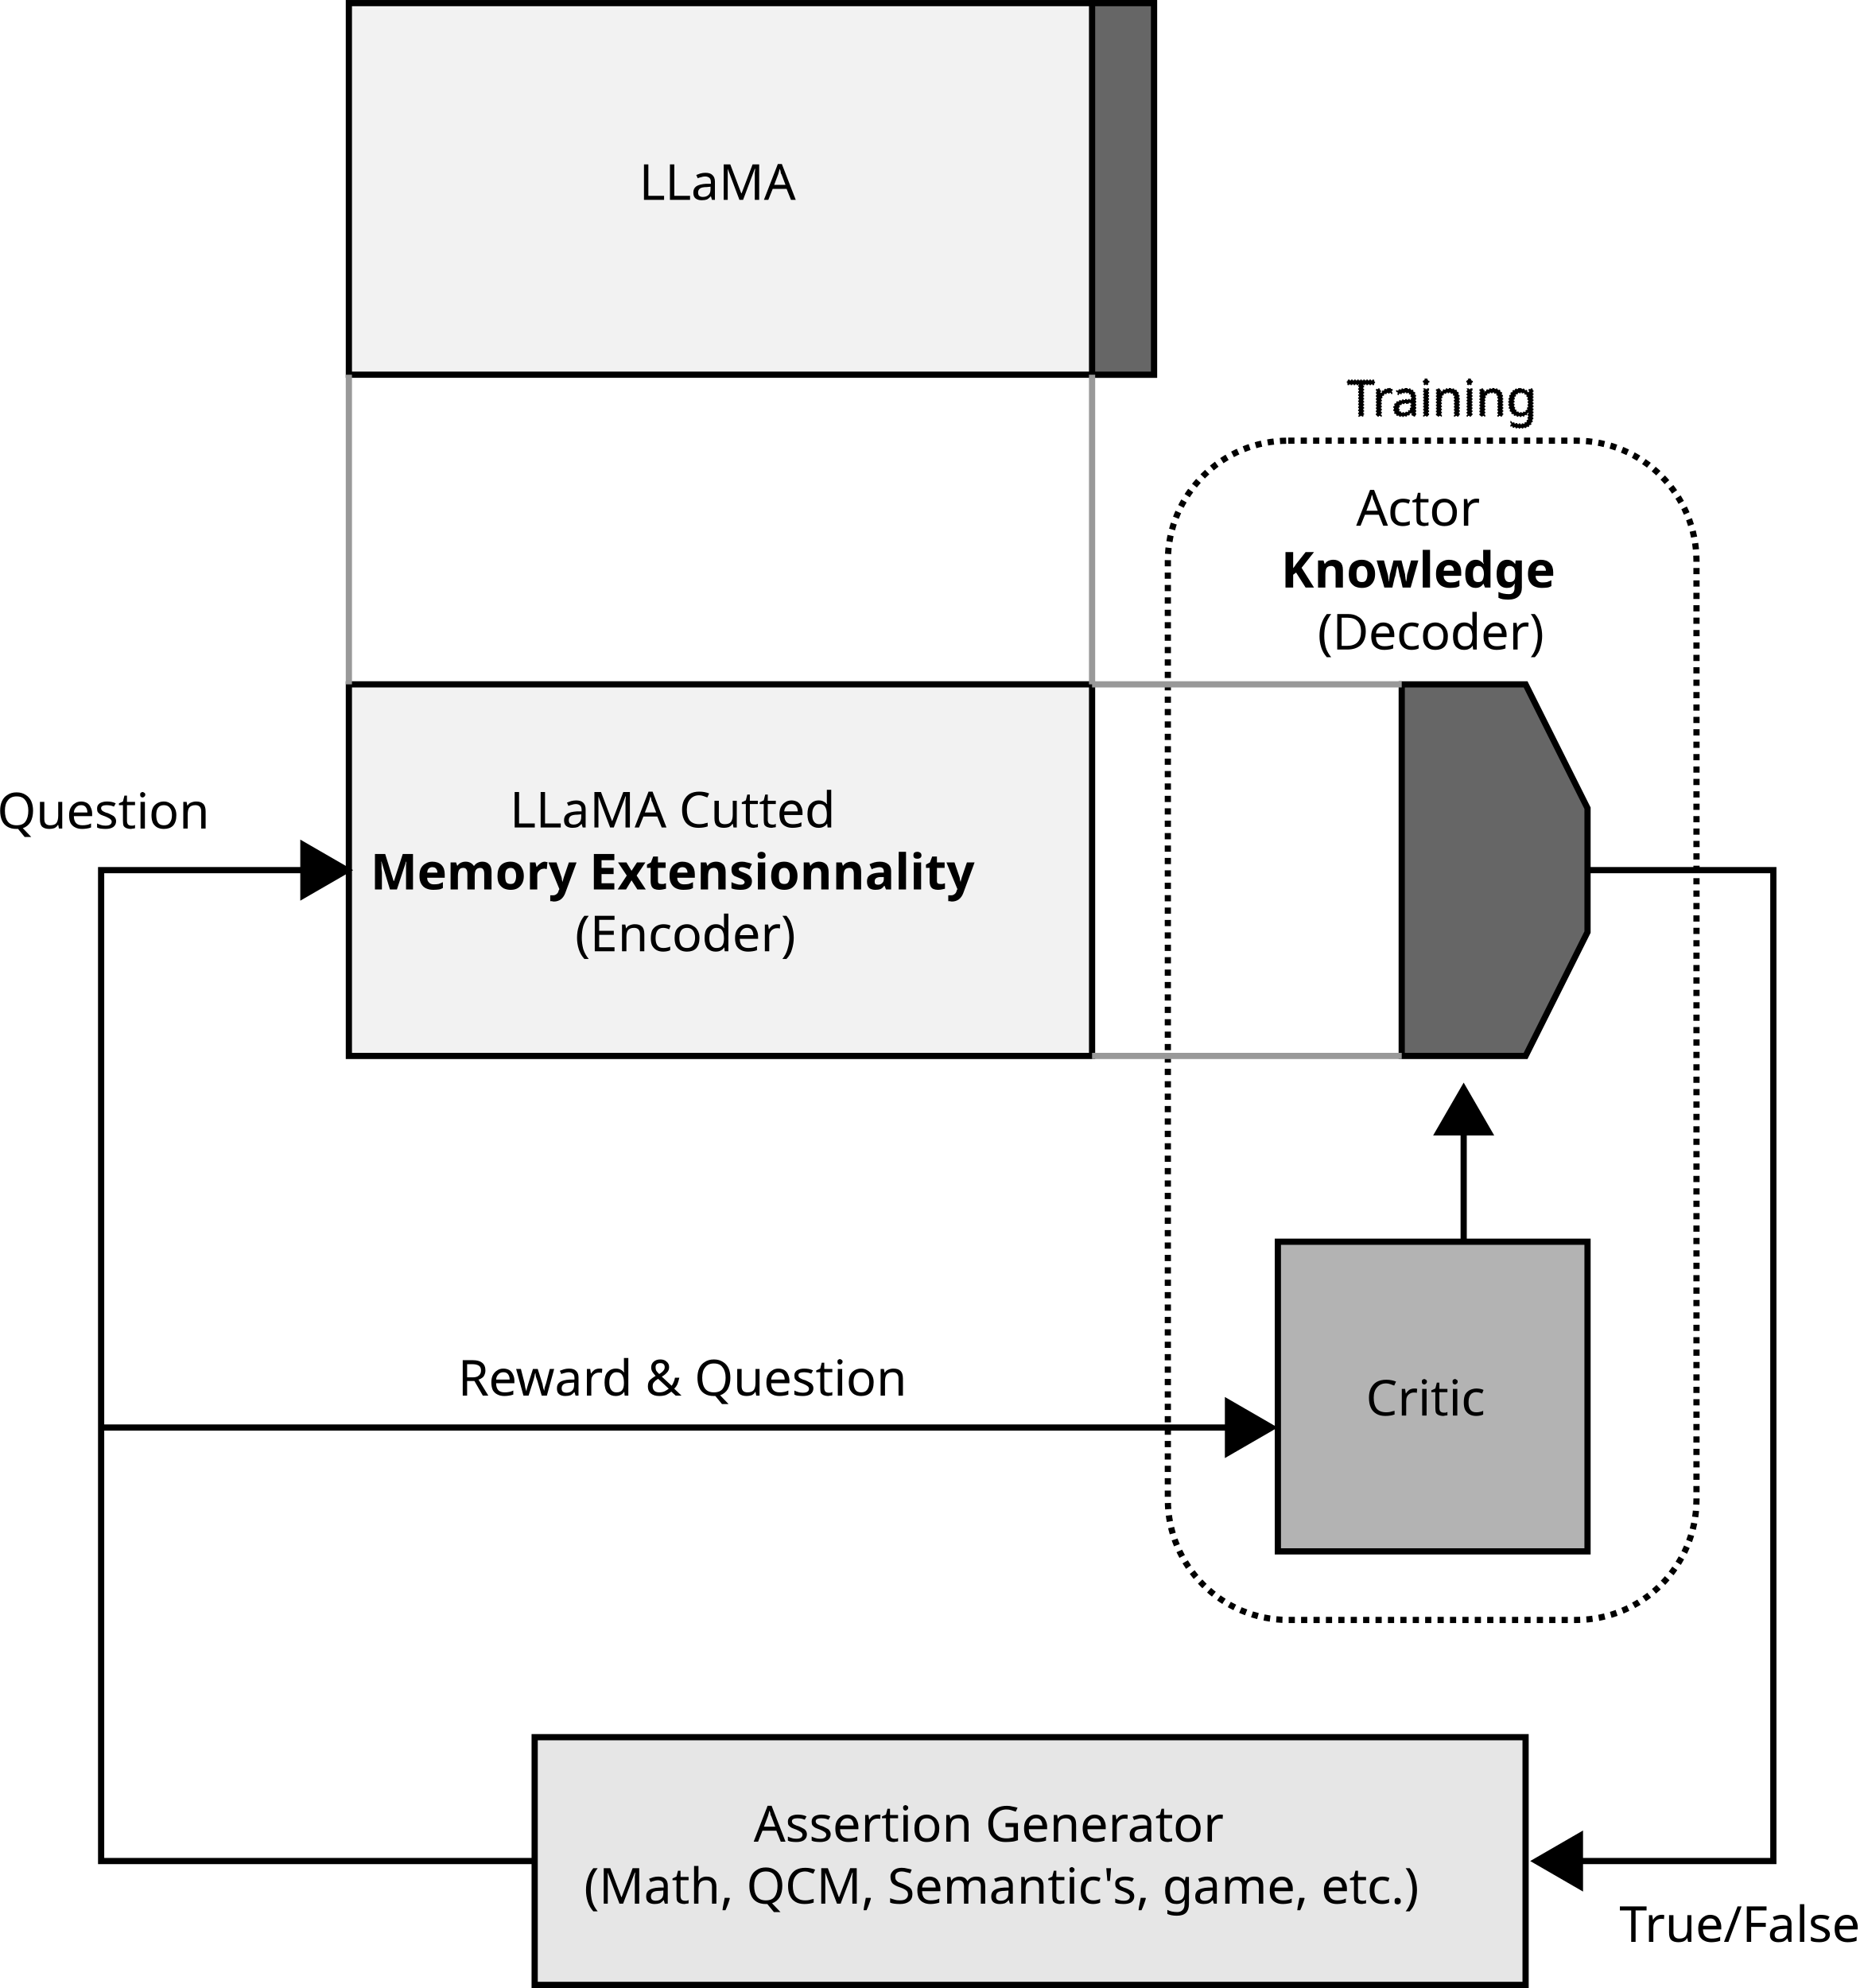
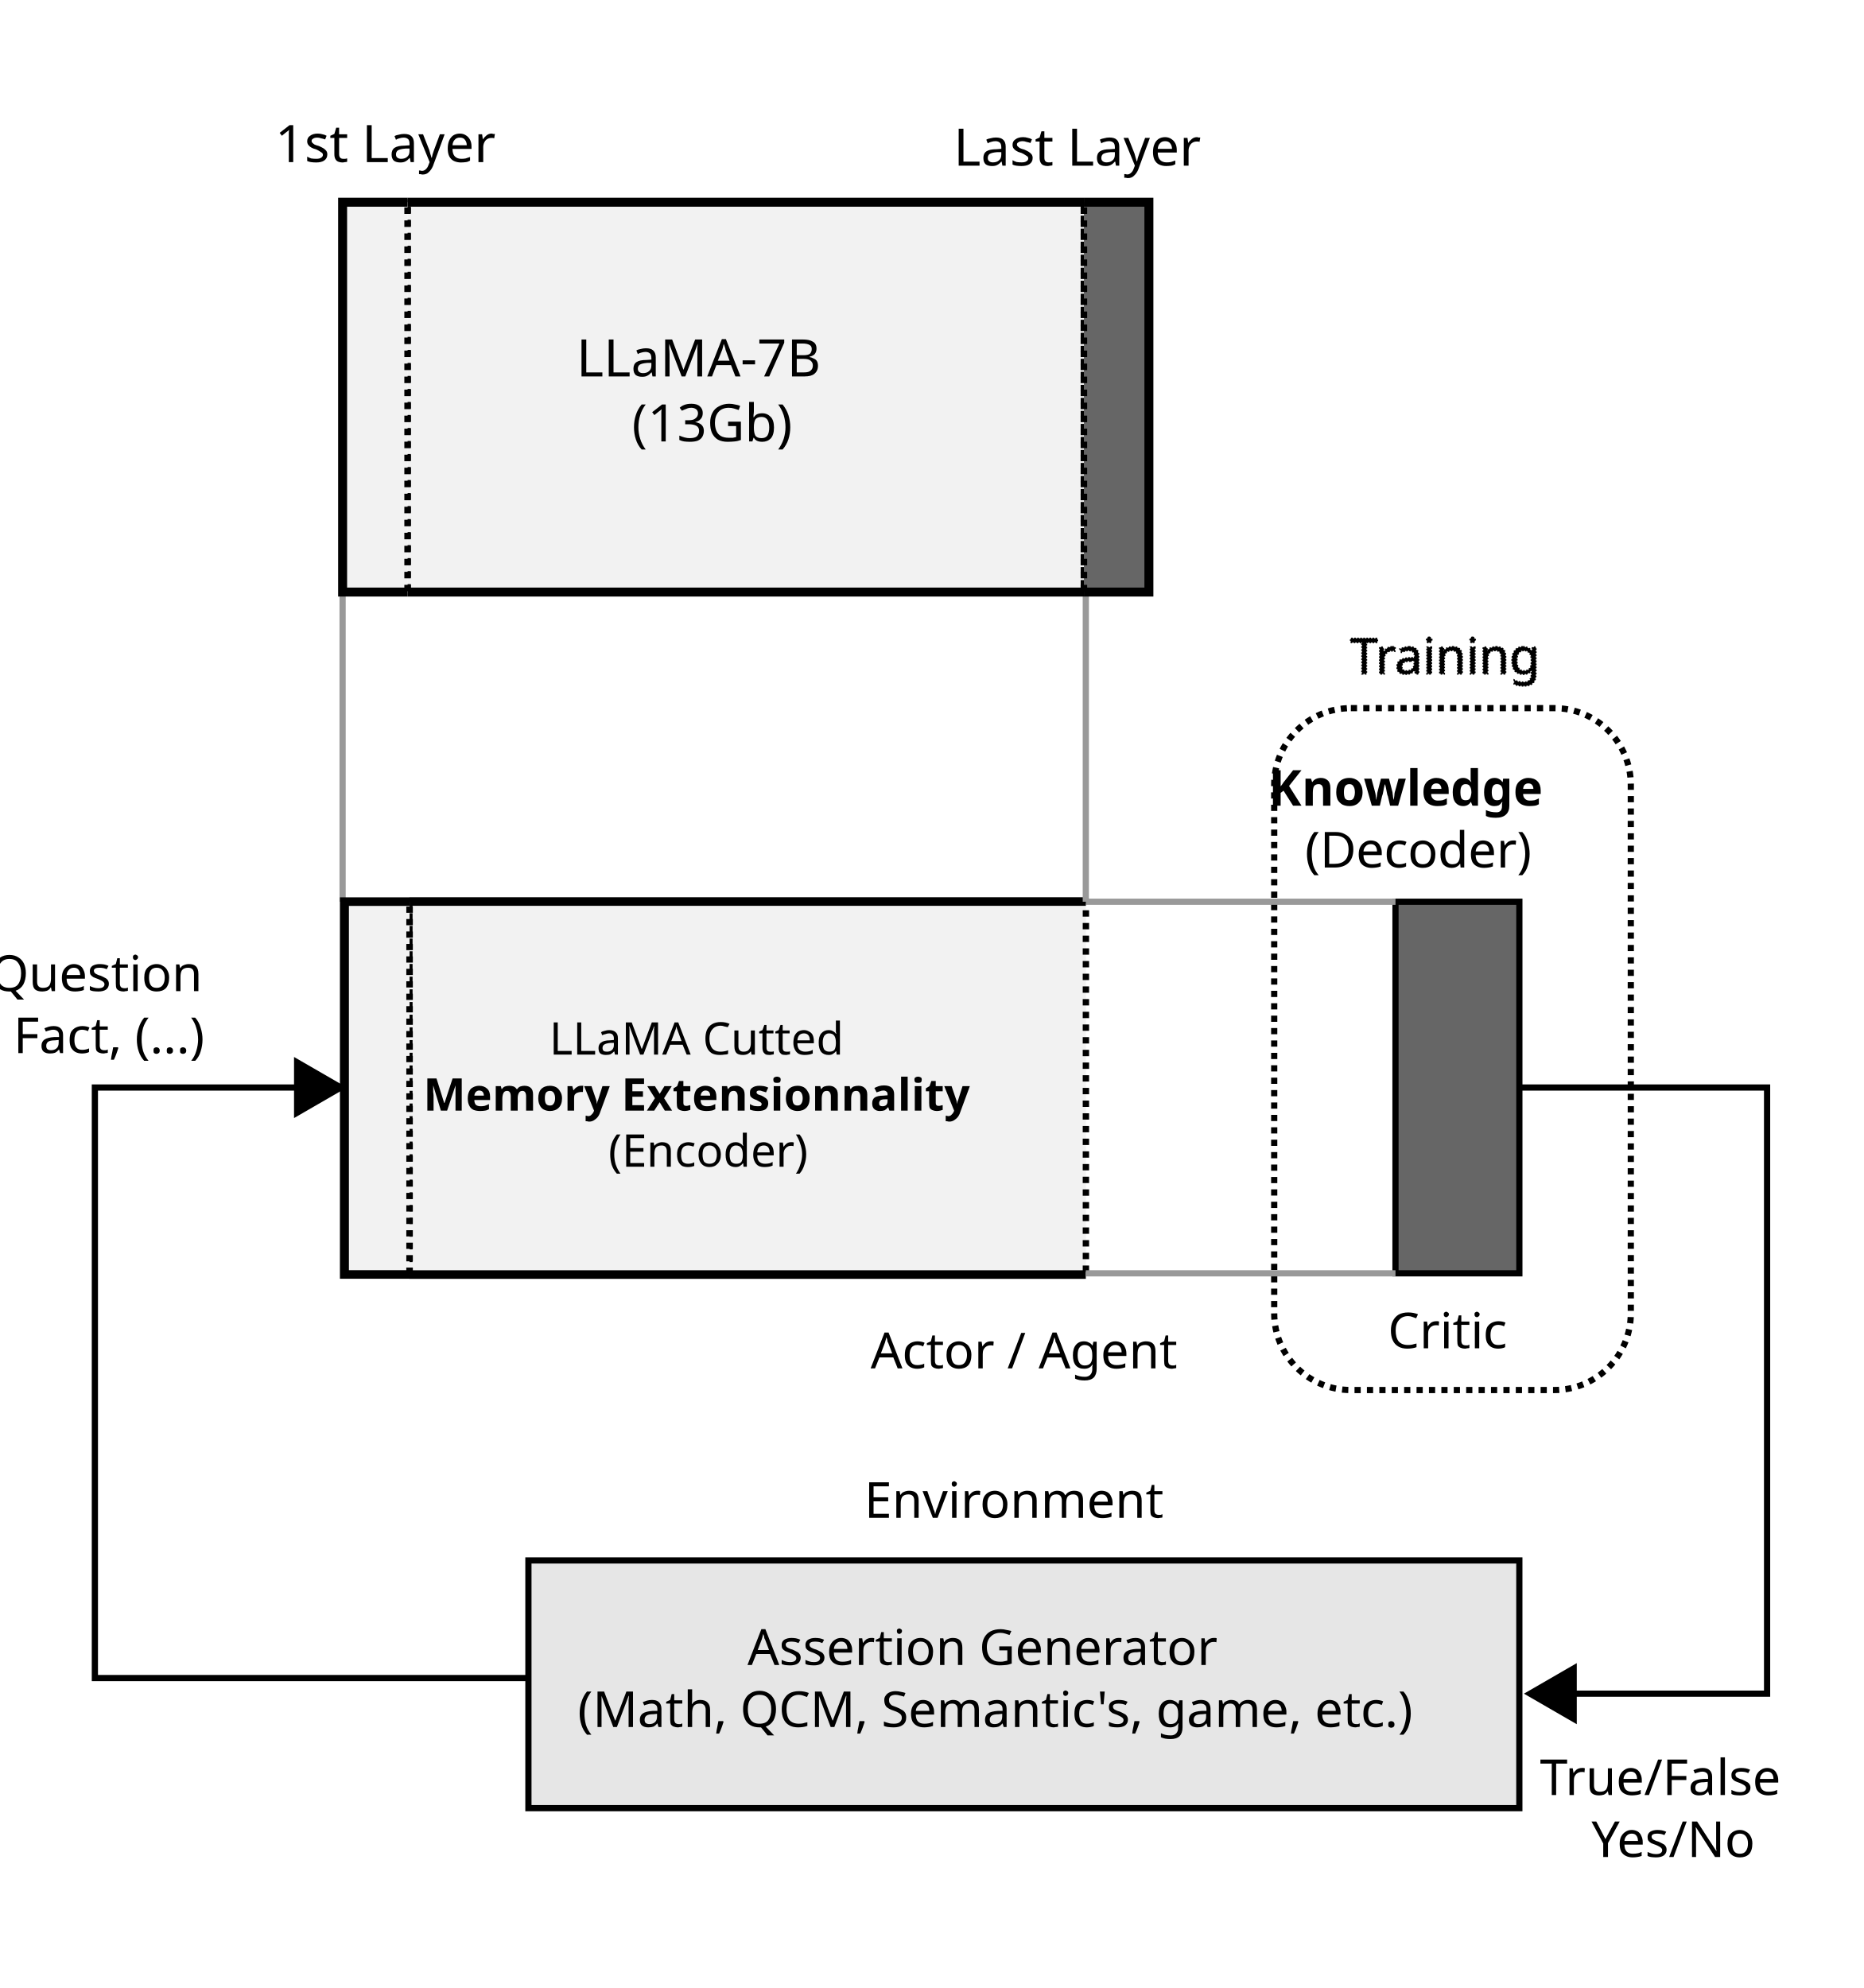
<svg xmlns="http://www.w3.org/2000/svg" width="79.598mm" height="84.931mm" viewBox="0 0 79.598 84.931" version="1.1" id="svg8">
  <defs id="defs2">
    <marker style="overflow:visible" id="marker1405" refX="0" refY="0" orient="auto">
      <path transform="scale(0.8)" style="fill:#000000;fill-opacity:1;fill-rule:evenodd;stroke:#000000;stroke-width:1pt;stroke-opacity:1" d="M 5.77,0 -2.88,5 V -5 Z" id="path1403" />
-     </marker>
-     <marker orient="auto" refY="0" refX="0" id="marker1359" style="overflow:visible">
-       <path id="path1357" d="M 5.77,0 -2.88,5 V -5 Z" style="fill:#000000;fill-opacity:1;fill-rule:evenodd;stroke:#000000;stroke-width:1pt;stroke-opacity:1" transform="scale(0.8)" />
-     </marker>
-     <marker style="overflow:visible" id="marker1279" refX="0" refY="0" orient="auto">
-       <path transform="scale(0.8)" style="fill:#000000;fill-opacity:1;fill-rule:evenodd;stroke:#000000;stroke-width:1pt;stroke-opacity:1" d="M 5.77,0 -2.88,5 V -5 Z" id="path1277" />
    </marker>
    <marker style="overflow:visible" id="marker1205" refX="0" refY="0" orient="auto">
      <path transform="scale(0.8)" style="fill:#000000;fill-opacity:1;fill-rule:evenodd;stroke:#000000;stroke-width:1pt;stroke-opacity:1" d="M 5.77,0 -2.88,5 V -5 Z" id="path1203" />
    </marker>
    <marker orient="auto" refY="0" refX="0" id="TriangleOutL" style="overflow:visible">
      <path id="path1057" d="M 5.77,0 -2.88,5 V -5 Z" style="fill:#000000;fill-opacity:1;fill-rule:evenodd;stroke:#000000;stroke-width:1pt;stroke-opacity:1" transform="scale(0.8)" />
    </marker>
  </defs>
  <g id="layer1" transform="translate(-22.13786,-19.05521)">
-     <rect style="opacity:1;vector-effect:none;fill:none;fill-opacity:1;stroke:#000000;stroke-width:0.265;stroke-linecap:butt;stroke-linejoin:miter;stroke-miterlimit:4;stroke-dasharray:0.265, 0.265;stroke-dashoffset:0;stroke-opacity:1" id="rect2395" width="22.584" height="50.38" x="72.029" y="37.882" ry="5.145" />
-     <path style="fill:#f2f2f2;fill-opacity:1;stroke:#000000;stroke-width:0.265px;stroke-linecap:butt;stroke-linejoin:miter;stroke-opacity:1" d="m 37.042,19.188 h 34.396 l 10e-7,15.875 H 37.042 Z" id="path817" />
-     <path style="fill:#666666;stroke:#000000;stroke-width:0.265px;stroke-linecap:butt;stroke-linejoin:miter;stroke-opacity:1" d="m 68.792,19.188 10e-7,15.875 H 71.438 l -10e-7,-15.875 z" id="path819" />
-     <path style="fill:#f2f2f2;stroke:#000000;stroke-width:0.265px;stroke-linecap:butt;stroke-linejoin:miter;stroke-opacity:1" d="m 37.042,48.292 31.75,10e-7 v 15.875 h -31.75 z" id="path817-3" />
-     <path style="fill:#666666;fill-opacity:1;stroke:#000000;stroke-width:0.265px;stroke-linecap:butt;stroke-linejoin:miter;stroke-opacity:1" d="M 82.021,48.292 H 87.312 l 2.646,5.292 V 58.875 L 87.312,64.167 h -5.292 z" id="path817-3-6" />
-     <path style="fill:#b3b3b3;stroke:#000000;stroke-width:0.265px;stroke-linecap:butt;stroke-linejoin:miter;stroke-opacity:1" d="M 76.729,72.104 H 89.958 V 85.333 H 76.729 Z" id="path817-3-7" />
-     <path style="fill:#e6e6e6;stroke:#000000;stroke-width:0.265px;stroke-linecap:butt;stroke-linejoin:miter;stroke-opacity:1" d="M 44.979,93.271 H 87.312 V 103.854 H 44.979 Z" id="path817-3-5" />
-     <path style="fill:none;stroke:#000000;stroke-width:0.265px;stroke-linecap:butt;stroke-linejoin:miter;stroke-opacity:1;marker-end:url(#marker1205)" d="m 89.958,56.229 h 7.938 V 98.562 h -8.882" id="path903" />
-     <path style="fill:none;stroke:#000000;stroke-width:0.265;stroke-linecap:butt;stroke-linejoin:miter;stroke-miterlimit:4;stroke-dasharray:none;stroke-opacity:1;marker-end:url(#TriangleOutL)" d="M 44.979,98.562 H 26.458 V 56.229 h 9.26" id="path905" />
-     <path style="fill:none;stroke:#999999;stroke-width:0.265px;stroke-linecap:butt;stroke-linejoin:miter;stroke-opacity:1" d="M 68.792,48.292 H 82.021" id="path907" />
-     <path style="fill:none;stroke:#999999;stroke-width:0.265px;stroke-linecap:butt;stroke-linejoin:miter;stroke-opacity:1" d="M 68.792,64.167 H 82.021" id="path909" />
-     <path style="fill:none;stroke:#000000;stroke-width:0.265px;stroke-linecap:butt;stroke-linejoin:miter;stroke-opacity:1;marker-end:url(#marker1279)" d="m 84.667,72.104 10e-7,-5.292" id="path911" />
-     <path style="fill:none;stroke:#000000;stroke-width:0.265px;stroke-linecap:butt;stroke-linejoin:miter;stroke-opacity:1;marker-end:url(#marker1359)" d="M 26.458,80.042 H 75.217" id="path1317" />
-     <path style="fill:none;stroke:#999999;stroke-width:0.265px;stroke-linecap:butt;stroke-linejoin:miter;stroke-opacity:1" d="M 37.042,35.063 V 48.292" id="path1797" />
-     <path style="fill:none;stroke:#999999;stroke-width:0.265px;stroke-linecap:butt;stroke-linejoin:miter;stroke-opacity:1" d="M 68.792,35.063 V 48.292" id="path1799" />
-     <text xml:space="preserve" style="font-style:normal;font-weight:normal;font-size:2.117px;line-height:1.25;font-family:sans-serif;letter-spacing:0px;word-spacing:0px;fill:#000000;fill-opacity:1;stroke:none;stroke-width:0.265" x="49.445" y="27.592" id="text1803">
-       <tspan id="tspan1801" x="49.445" y="27.592" style="stroke-width:0.265">LLaMA</tspan>
+     <rect style="opacity:1;vector-effect:none;fill:none;fill-opacity:1;stroke:#000000;stroke-width:0.265;stroke-linecap:butt;stroke-linejoin:miter;stroke-miterlimit:4;stroke-dasharray:0.265, 0.265;stroke-dashoffset:0;stroke-opacity:1" id="rect2395" width="15.234" height="29.132" x="76.573" y="49.308" ry="3.274" />
+     <path style="fill:#666666;fill-opacity:1;stroke:#000000;stroke-width:0.265px;stroke-linecap:butt;stroke-linejoin:miter;stroke-opacity:1" d="m 81.754,57.579 h 5.292 v 15.875 h -5.292 z" id="path817-3-6" />
+     <path style="fill:#e6e6e6;stroke:#000000;stroke-width:0.265px;stroke-linecap:butt;stroke-linejoin:miter;stroke-opacity:1" d="M 44.712,85.72 H 87.045 V 96.303 H 44.712 Z" id="path817-3-5" />
+     <path style="fill:none;stroke:#000000;stroke-width:0.265px;stroke-linecap:butt;stroke-linejoin:miter;stroke-opacity:1;marker-end:url(#marker1205)" d="m 87.119,65.516 h 10.51 v 25.896 h -8.882" id="path903" />
+     <path style="fill:#f2f2f2;stroke:#000000;stroke-width:0.271;stroke-linecap:butt;stroke-linejoin:miter;stroke-miterlimit:4;stroke-dasharray:0.271, 0.271;stroke-dashoffset:0;stroke-opacity:1" d="m 39.628,57.576 28.9,1.1e-5 V 73.502 H 39.628 Z" id="path817-3-3-1" />
+     <g id="g1267-2" transform="matrix(1.049128,0,0,1.00387,-34.5646,173.3857)">
+       <path style="fill:none;stroke:#000000;stroke-width:0.365;stroke-linecap:butt;stroke-linejoin:miter;stroke-miterlimit:4;stroke-dasharray:none;stroke-opacity:1" d="m 70.721,-115.369 27.541,1e-5" id="path939-7" />
+       <path style="fill:none;stroke:#000000;stroke-width:0.365;stroke-linecap:butt;stroke-linejoin:miter;stroke-miterlimit:4;stroke-dasharray:none;stroke-opacity:1" d="M 70.721,-99.494 H 98.262" id="path941-0" />
+     </g>
+     <path style="fill:none;stroke:#999999;stroke-width:0.265px;stroke-linecap:butt;stroke-linejoin:miter;stroke-opacity:1" d="M 36.774,44.35 V 57.579" id="path1797" />
+     <g id="g2078-9" transform="matrix(1.051942,0,0,1.003368,-25.13516,179.09)">
+       <path style="fill:#f2f2f2;fill-opacity:1;stroke:#000000;stroke-width:0.265;stroke-linecap:butt;stroke-linejoin:miter;stroke-miterlimit:4;stroke-dasharray:0.265, 0.265;stroke-dashoffset:0;stroke-opacity:1" d="m 58.926,-121.108 v 15.875 h 2.646 v -15.875 z" id="path819-2-3-2-6-3" />
+       <path style="fill:none;stroke:#000000;stroke-width:0.365;stroke-linecap:butt;stroke-linejoin:miter;stroke-miterlimit:4;stroke-dasharray:none;stroke-opacity:1" d="m 61.572,-121.108 h -2.646 v 15.875 h 2.646" id="path1263-6" />
+     </g>
+     <path style="fill:none;stroke:#000000;stroke-width:0.265;stroke-linecap:butt;stroke-linejoin:miter;stroke-miterlimit:4;stroke-dasharray:none;stroke-opacity:1;marker-end:url(#TriangleOutL)" d="M 44.712,90.745 H 26.191 V 65.516 h 9.26" id="path905" />
+     <path style="fill:none;stroke:#999999;stroke-width:0.265px;stroke-linecap:butt;stroke-linejoin:miter;stroke-opacity:1" d="M 68.524,57.579 H 81.754" id="path907" />
+     <path style="fill:none;stroke:#999999;stroke-width:0.265px;stroke-linecap:butt;stroke-linejoin:miter;stroke-opacity:1" d="M 68.524,73.454 H 81.754" id="path909" />
+     <path style="fill:none;stroke:#999999;stroke-width:0.265px;stroke-linecap:butt;stroke-linejoin:miter;stroke-opacity:1" d="M 68.524,44.35 V 57.579" id="path1799" />
+     <text xml:space="preserve" style="font-style:normal;font-weight:normal;font-size:1.915px;line-height:1.25;font-family:sans-serif;letter-spacing:0px;word-spacing:0px;fill:#000000;fill-opacity:1;stroke:none;stroke-width:0.239" x="53.636" y="64.109" id="text1803-3">
+       <tspan id="tspan1801-5" x="53.636" y="64.109" style="text-align:center;text-anchor:middle;stroke-width:0.239">LLaMA Cutted</tspan>
+       <tspan x="53.636" y="66.503" style="font-style:normal;font-variant:normal;font-weight:bold;font-stretch:normal;font-family:sans-serif;-inkscape-font-specification:'sans-serif Bold';text-align:center;text-anchor:middle;stroke-width:0.239" id="tspan1823">Memory Extensionnality</tspan>
+       <tspan x="53.636" y="68.897" style="text-align:center;text-anchor:middle;stroke-width:0.239" id="tspan1825">(Encoder)</tspan>
    </text>
-     <text xml:space="preserve" style="font-style:normal;font-weight:normal;font-size:2.117px;line-height:1.25;font-family:sans-serif;letter-spacing:0px;word-spacing:0px;fill:#000000;fill-opacity:1;stroke:none;stroke-width:0.265" x="52.801" y="54.408" id="text1803-3">
-       <tspan id="tspan1801-5" x="52.801" y="54.408" style="text-align:center;text-anchor:middle;stroke-width:0.265">LLaMA Cutted</tspan>
-       <tspan x="52.801" y="57.053" style="font-style:normal;font-variant:normal;font-weight:bold;font-stretch:normal;font-family:sans-serif;-inkscape-font-specification:'sans-serif Bold';text-align:center;text-anchor:middle;stroke-width:0.265" id="tspan1823">Memory Extensionnality</tspan>
-       <tspan x="52.801" y="59.699" style="text-align:center;text-anchor:middle;stroke-width:0.265" id="tspan1825">(Encoder)</tspan>
+     <text xml:space="preserve" style="font-style:normal;font-weight:normal;font-size:2.117px;line-height:1.25;font-family:sans-serif;letter-spacing:0px;word-spacing:0px;fill:#000000;fill-opacity:1;stroke:none;stroke-width:0.265" x="81.432" y="76.657" id="text1803-6">
+       <tspan id="tspan1801-2" x="81.432" y="76.657" style="stroke-width:0.265">Critic</tspan>
    </text>
-     <text xml:space="preserve" style="font-style:normal;font-weight:normal;font-size:2.117px;line-height:1.25;font-family:sans-serif;letter-spacing:0px;word-spacing:0px;fill:#000000;fill-opacity:1;stroke:none;stroke-width:0.265" x="80.496" y="79.531" id="text1803-6">
-       <tspan id="tspan1801-2" x="80.496" y="79.531" style="stroke-width:0.265">Critic</tspan>
+     <text xml:space="preserve" style="font-style:normal;font-weight:normal;font-size:2.117px;line-height:1.25;font-family:sans-serif;letter-spacing:0px;word-spacing:0px;fill:#000000;fill-opacity:1;stroke:none;stroke-width:0.265" x="66.036" y="90.187" id="text1803-6-9">
+       <tspan id="tspan1801-2-1" x="66.036" y="90.187" style="text-align:center;text-anchor:middle;stroke-width:0.265">Assertion Generator</tspan>
+       <tspan x="66.036" y="92.833" style="text-align:center;text-anchor:middle;stroke-width:0.265" id="tspan1863">(Math, QCM, Semantic's, game, etc.)</tspan>
    </text>
-     <text xml:space="preserve" style="font-style:normal;font-weight:normal;font-size:2.117px;line-height:1.25;font-family:sans-serif;letter-spacing:0px;word-spacing:0px;fill:#000000;fill-opacity:1;stroke:none;stroke-width:0.265" x="66.303" y="97.738" id="text1803-6-9">
-       <tspan id="tspan1801-2-1" x="66.303" y="97.738" style="text-align:center;text-anchor:middle;stroke-width:0.265">Assertion Generator</tspan>
-       <tspan x="66.303" y="100.384" style="text-align:center;text-anchor:middle;stroke-width:0.265" id="tspan1863">(Math, QCM, Semantic's, game, etc.)</tspan>
+     <text xml:space="preserve" style="font-style:normal;font-weight:normal;font-size:2.117px;line-height:1.25;font-family:sans-serif;letter-spacing:0px;word-spacing:0px;fill:#000000;fill-opacity:1;stroke:none;stroke-width:0.265" x="84.112" y="53.474" id="text1803-3-2">
+       <tspan x="84.112" y="53.474" style="font-style:normal;font-variant:normal;font-weight:bold;font-stretch:normal;font-family:sans-serif;-inkscape-font-specification:'sans-serif Bold';text-align:center;text-anchor:middle;stroke-width:0.265" id="tspan1823-0">Knowledge</tspan>
+       <tspan x="84.112" y="56.119" style="text-align:center;text-anchor:middle;stroke-width:0.265" id="tspan1825-9">(Decoder)</tspan>
    </text>
-     <text xml:space="preserve" style="font-style:normal;font-weight:normal;font-size:2.117px;line-height:1.25;font-family:sans-serif;letter-spacing:0px;word-spacing:0px;fill:#000000;fill-opacity:1;stroke:none;stroke-width:0.265" x="84.646" y="41.514" id="text1803-3-2">
-       <tspan id="tspan1801-5-7" x="84.646" y="41.514" style="text-align:center;text-anchor:middle;stroke-width:0.265">Actor</tspan>
-       <tspan x="84.646" y="44.159" style="font-style:normal;font-variant:normal;font-weight:bold;font-stretch:normal;font-family:sans-serif;-inkscape-font-specification:'sans-serif Bold';text-align:center;text-anchor:middle;stroke-width:0.265" id="tspan1823-0">Knowledge</tspan>
-       <tspan x="84.646" y="46.805" style="text-align:center;text-anchor:middle;stroke-width:0.265" id="tspan1825-9">(Decoder)</tspan>
+     <text xml:space="preserve" style="font-style:normal;font-weight:normal;font-size:2.117px;line-height:1.25;font-family:sans-serif;letter-spacing:0px;word-spacing:0px;fill:#000000;fill-opacity:1;stroke:none;stroke-width:0.265" x="28.175" y="61.402" id="text1803-6-3-0-2">
+       <tspan id="tspan1801-2-6-6-6" x="28.175" y="61.402" style="text-align:center;text-anchor:middle;stroke-width:0.265">Question</tspan>
+       <tspan x="28.175" y="64.048" style="text-align:center;text-anchor:middle;stroke-width:0.265" id="tspan1939">Fact, (...)</tspan>
    </text>
-     <text xml:space="preserve" style="font-style:normal;font-weight:normal;font-size:2.117px;line-height:1.25;font-family:sans-serif;letter-spacing:0px;word-spacing:0px;fill:#000000;fill-opacity:1;stroke:none;stroke-width:0.265" x="91.326" y="102.014" id="text1803-6-3">
-       <tspan id="tspan1801-2-6" x="91.326" y="102.014" style="stroke-width:0.265">True/False</tspan>
+     <text xml:space="preserve" style="font-style:normal;font-weight:normal;font-size:2.117px;line-height:1.25;font-family:sans-serif;letter-spacing:0px;word-spacing:0px;fill:#000000;fill-opacity:1;stroke:#000000;stroke-width:0.065;stroke-miterlimit:4;stroke-dasharray:0.065, 0.065;stroke-dashoffset:0" x="79.823" y="47.842" id="text1803-6-3-1">
+       <tspan id="tspan1801-2-6-8" x="79.823" y="47.842" style="stroke:#000000;stroke-width:0.065;stroke-miterlimit:4;stroke-dasharray:0.065, 0.065;stroke-dashoffset:0">Training</tspan>
    </text>
-     <text xml:space="preserve" style="font-style:normal;font-weight:normal;font-size:2.117px;line-height:1.25;font-family:sans-serif;letter-spacing:0px;word-spacing:0px;fill:#000000;fill-opacity:1;stroke:none;stroke-width:0.265" x="41.704" y="78.679" id="text1803-6-3-0">
-       <tspan id="tspan1801-2-6-6" x="41.704" y="78.679" style="stroke-width:0.265">Reward &amp; Question</tspan>
+     <path style="fill:#f2f2f2;stroke:#000000;stroke-width:0.278;stroke-linecap:butt;stroke-linejoin:miter;stroke-miterlimit:4;stroke-dasharray:0.278, 0.278;stroke-dashoffset:0;stroke-opacity:1" d="m 39.55,27.695 28.894,1.1e-5 V 44.35 H 39.55 Z" id="path817-3-3" />
+     <g id="g1267" transform="matrix(1.049128,0,0,1.049128,-34.64526,148.7313)">
+       <path style="fill:none;stroke:#000000;stroke-width:0.365;stroke-linecap:butt;stroke-linejoin:miter;stroke-miterlimit:4;stroke-dasharray:none;stroke-opacity:1" d="m 70.721,-115.369 27.541,1e-5" id="path939" />
+       <path style="fill:none;stroke:#000000;stroke-width:0.365;stroke-linecap:butt;stroke-linejoin:miter;stroke-miterlimit:4;stroke-dasharray:none;stroke-opacity:1" d="M 70.721,-99.494 H 98.262" id="path941" />
+     </g>
+     <g id="g2078" transform="matrix(1.049128,0,0,1.049128,-25.04635,154.7522)">
+       <path style="fill:#f2f2f2;fill-opacity:1;stroke:#000000;stroke-width:0.265;stroke-linecap:butt;stroke-linejoin:miter;stroke-miterlimit:4;stroke-dasharray:0.265, 0.265;stroke-dashoffset:0;stroke-opacity:1" d="m 58.926,-121.108 v 15.875 h 2.646 v -15.875 z" id="path819-2-3-2-6" />
+       <path style="fill:none;stroke:#000000;stroke-width:0.365;stroke-linecap:butt;stroke-linejoin:miter;stroke-miterlimit:4;stroke-dasharray:none;stroke-opacity:1" d="m 61.572,-121.108 h -2.646 v 15.875 h 2.646" id="path1263" />
+     </g>
+     <g id="g2078-6" transform="matrix(-1.049128,0,0,1.049128,133.0403,154.7522)" style="fill:#666666;fill-opacity:1">
+       <path style="fill:#666666;fill-opacity:1;stroke:#000000;stroke-width:0.265;stroke-linecap:butt;stroke-linejoin:miter;stroke-miterlimit:4;stroke-dasharray:0.265, 0.265;stroke-dashoffset:0;stroke-opacity:1" d="m 58.926,-121.108 v 15.875 h 2.646 v -15.875 z" id="path819-2-3-2-6-2" />
+       <path style="fill:none;fill-opacity:1;stroke:#000000;stroke-width:0.365;stroke-linecap:butt;stroke-linejoin:miter;stroke-miterlimit:4;stroke-dasharray:none;stroke-opacity:1" d="m 61.572,-121.108 h -2.646 v 15.875 h 2.646" id="path1263-9" />
+     </g>
+     <text xml:space="preserve" style="font-style:normal;font-weight:normal;font-size:2.221px;line-height:1.25;font-family:sans-serif;text-align:center;letter-spacing:0px;word-spacing:0px;text-anchor:middle;fill:#000000;fill-opacity:1;stroke:none;stroke-width:0.278" x="54.001" y="35.137" id="text1803-2">
+       <tspan x="54.001" y="35.137" style="text-align:center;text-anchor:middle;stroke-width:0.278" id="tspan1124">LLaMA-7B</tspan>
+       <tspan x="54.001" y="37.913" style="text-align:center;text-anchor:middle;stroke-width:0.278" id="tspan1128">(13Gb)</tspan>
    </text>
-     <text xml:space="preserve" style="font-style:normal;font-weight:normal;font-size:2.117px;line-height:1.25;font-family:sans-serif;letter-spacing:0px;word-spacing:0px;fill:#000000;fill-opacity:1;stroke:none;stroke-width:0.265" x="22.019" y="54.452" id="text1803-6-3-0-2">
-       <tspan id="tspan1801-2-6-6-6" x="22.019" y="54.452" style="stroke-width:0.265">Question</tspan>
+     <text xml:space="preserve" style="font-style:normal;font-weight:normal;font-size:2.221px;line-height:1.25;font-family:sans-serif;text-align:center;letter-spacing:0px;word-spacing:0px;text-anchor:middle;fill:#000000;fill-opacity:1;stroke:none;stroke-width:0.278" x="40.04" y="25.981" id="text1803-2-6">
+       <tspan x="40.04" y="25.981" style="text-align:center;text-anchor:middle;stroke-width:0.278" id="tspan1128-0">1st Layer</tspan>
    </text>
-     <text xml:space="preserve" style="font-style:normal;font-weight:normal;font-size:2.117px;line-height:1.25;font-family:sans-serif;letter-spacing:0px;word-spacing:0px;fill:#000000;fill-opacity:1;stroke:#000000;stroke-width:0.065;stroke-miterlimit:4;stroke-dasharray:0.065, 0.065;stroke-dashoffset:0" x="79.69" y="36.817" id="text1803-6-3-1">
-       <tspan id="tspan1801-2-6-8" x="79.69" y="36.817" style="stroke:#000000;stroke-width:0.065;stroke-miterlimit:4;stroke-dasharray:0.065, 0.065;stroke-dashoffset:0">Training</tspan>
+     <text xml:space="preserve" style="font-style:normal;font-weight:normal;font-size:2.221px;line-height:1.25;font-family:sans-serif;text-align:center;letter-spacing:0px;word-spacing:0px;text-anchor:middle;fill:#000000;fill-opacity:1;stroke:none;stroke-width:0.278" x="69.602" y="26.133" id="text1803-2-6-6">
+       <tspan x="69.602" y="26.133" style="text-align:center;text-anchor:middle;stroke-width:0.278" id="tspan1128-0-3">Last Layer</tspan>
+     </text>
+     <text xml:space="preserve" style="font-style:normal;font-weight:normal;font-size:2.117px;line-height:1.25;font-family:sans-serif;letter-spacing:0px;word-spacing:0px;fill:#000000;fill-opacity:1;stroke:none;stroke-width:0.265" x="94.996" y="95.744" id="text1803-6-3-6">
+       <tspan id="tspan1801-2-6-1" x="94.996" y="95.744" style="text-align:center;text-anchor:middle;stroke-width:0.265">True/False</tspan>
+       <tspan x="94.996" y="98.39" style="text-align:center;text-anchor:middle;stroke-width:0.265" id="tspan894">Yes/No</tspan>
+     </text>
+     <text xml:space="preserve" style="font-style:normal;font-weight:normal;font-size:2.117px;line-height:1.25;font-family:sans-serif;letter-spacing:0px;word-spacing:0px;fill:#000000;fill-opacity:1;stroke:none;stroke-width:0.265" x="67.26" y="77.517" id="text1803-3-2-8">
+       <tspan x="67.26" y="77.517" style="text-align:center;text-anchor:middle;stroke-width:0.265" id="tspan1825-9-9">Actor / Agent</tspan>
+     </text>
+     <text xml:space="preserve" style="font-style:normal;font-weight:normal;font-size:2.117px;line-height:1.25;font-family:sans-serif;letter-spacing:0px;word-spacing:0px;fill:#000000;fill-opacity:1;stroke:none;stroke-width:0.265" x="66.831" y="83.896" id="text1803-3-2-8-2">
+       <tspan x="66.831" y="83.896" style="text-align:center;text-anchor:middle;stroke-width:0.265" id="tspan1825-9-9-0">Environment</tspan>
    </text>
  </g>
</svg>
